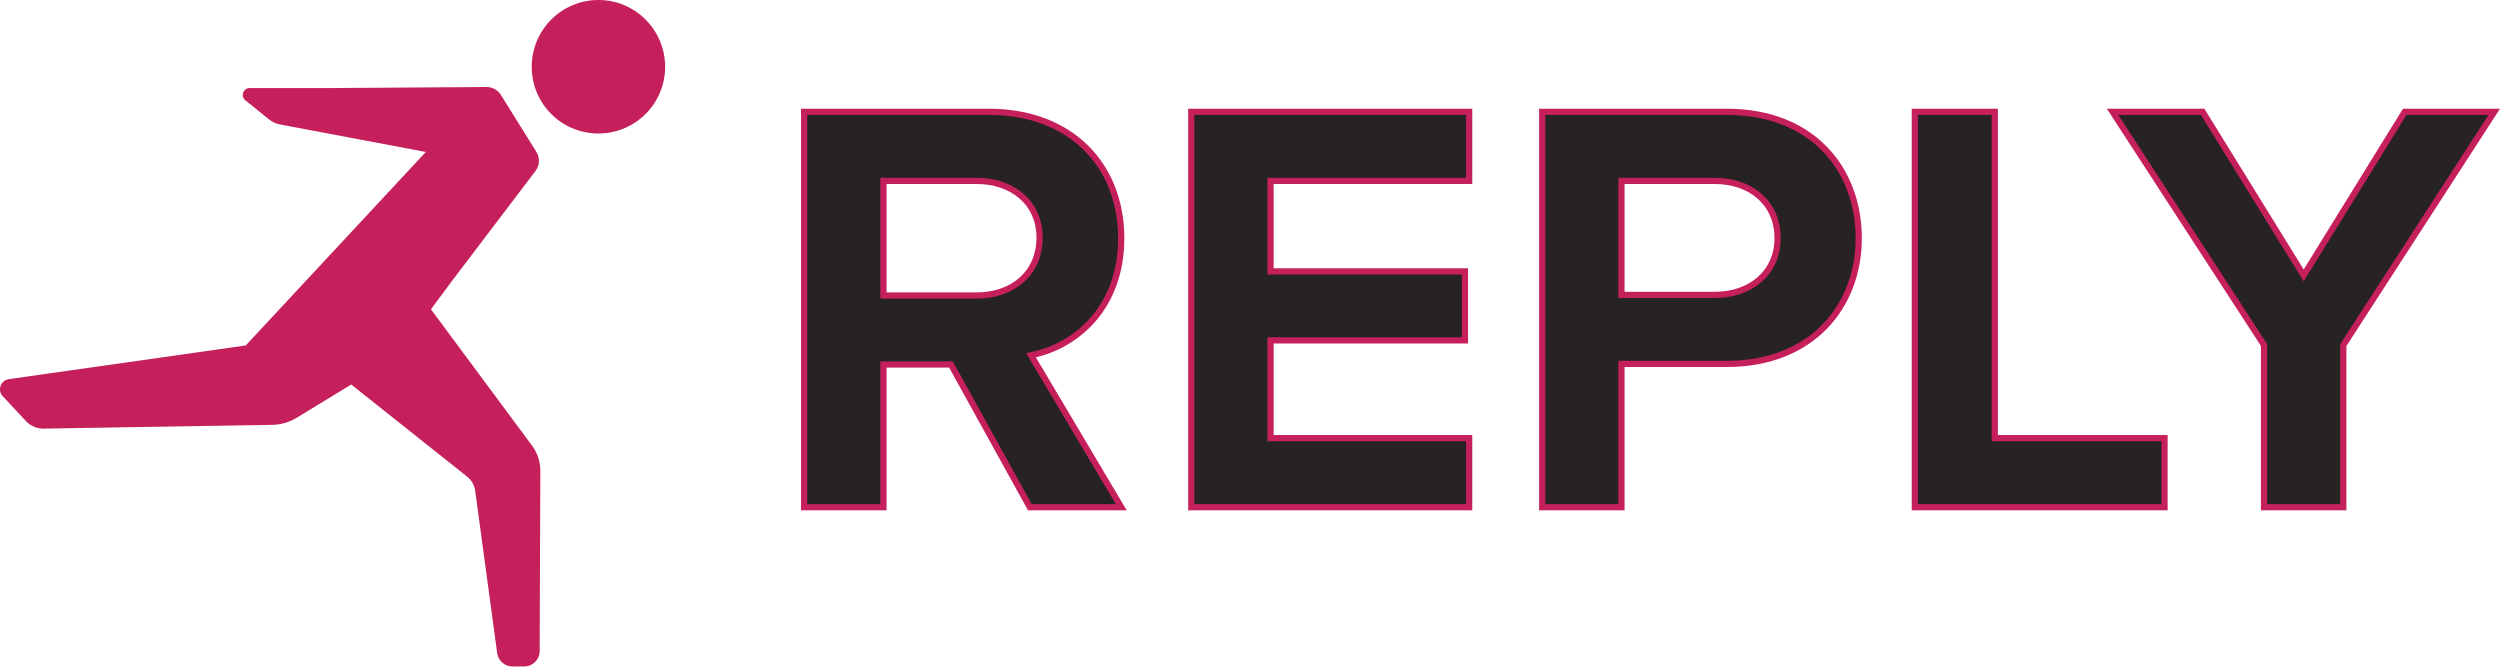
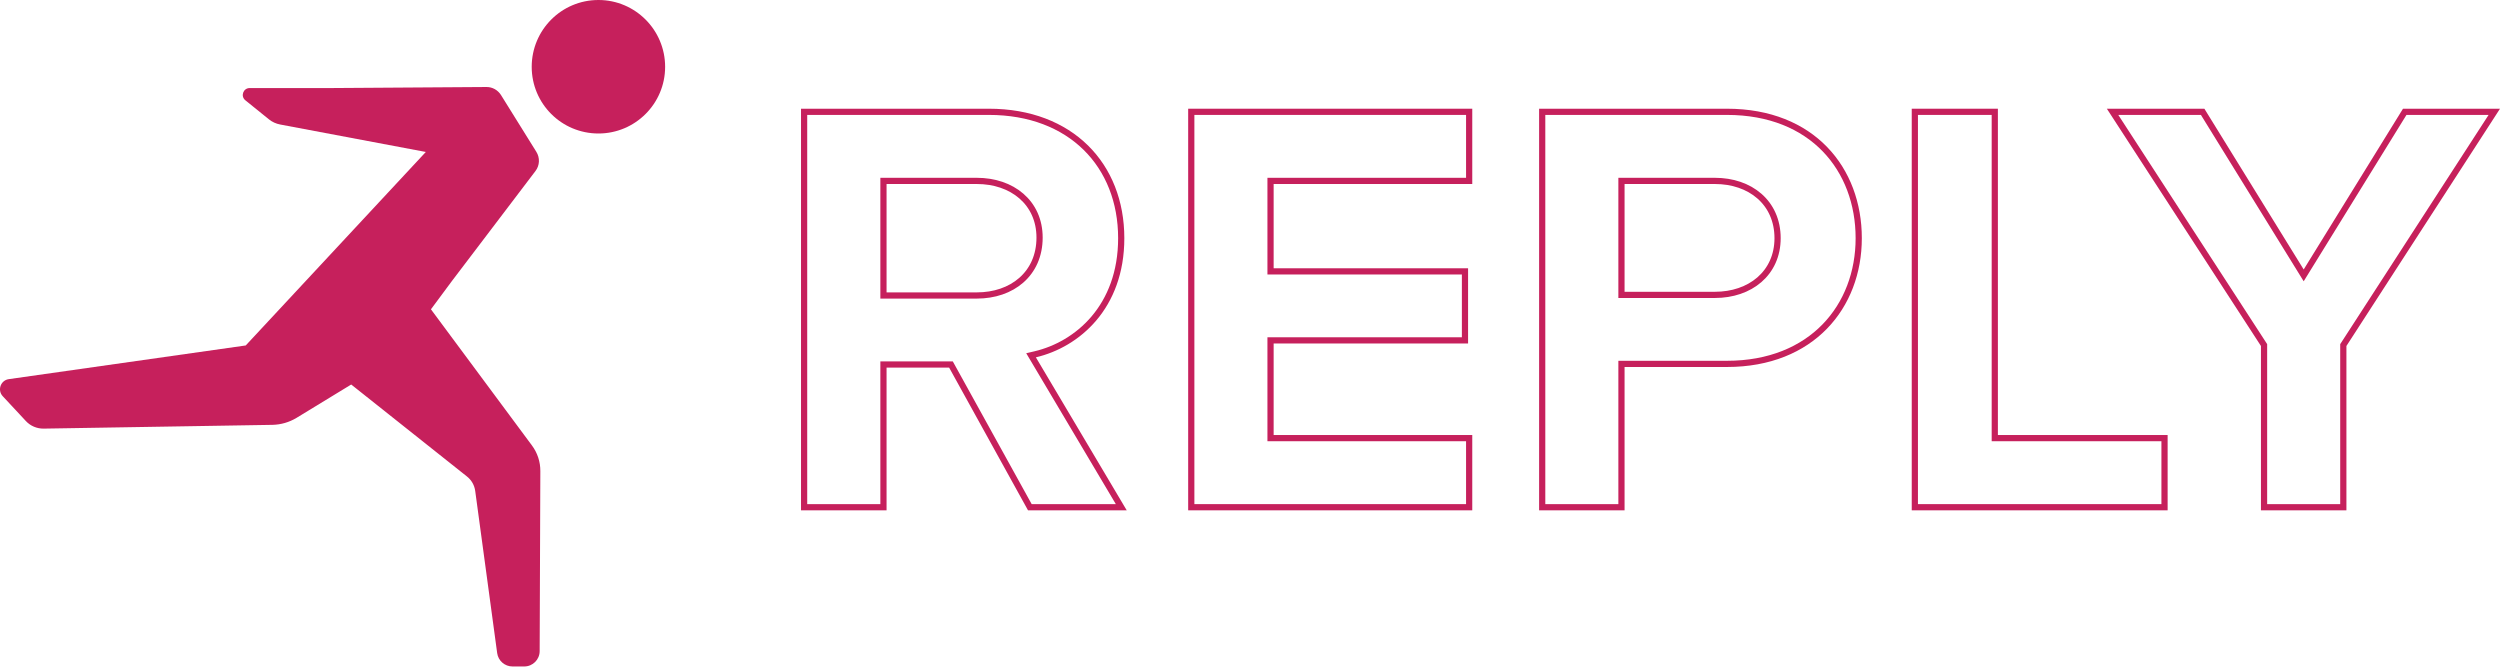
<svg xmlns="http://www.w3.org/2000/svg" width="403" height="108" viewBox="0 0 403 108" fill="none">
  <path fill-rule="evenodd" clip-rule="evenodd" d="M96.471 0C90.52 0 85.711 4.822 85.711 10.774C85.711 16.712 90.52 21.52 96.471 21.52C102.396 21.52 107.218 16.712 107.218 10.774C107.218 4.822 102.396 0 96.471 0Z" fill="#C6205C" />
  <path fill-rule="evenodd" clip-rule="evenodd" d="M72.871 45.272L86.318 27.568C87.007 26.673 87.062 25.433 86.455 24.468L80.752 15.306C80.242 14.507 79.36 14.011 78.409 14.025L53.776 14.191H40.261C39.2 14.191 38.731 15.513 39.558 16.174L43.347 19.233C43.87 19.66 44.504 19.949 45.179 20.073L68.641 24.496L39.613 55.687L1.423 61.116C0.1 61.295 -0.465 62.907 0.444 63.871L4.178 67.88C4.908 68.665 5.955 69.106 7.03 69.093L43.911 68.486C45.275 68.459 46.612 68.073 47.783 67.37L56.614 61.984L75.255 76.794C75.999 77.373 76.481 78.213 76.605 79.15L80.145 105.285C80.311 106.511 81.372 107.434 82.612 107.434H84.513C85.877 107.434 86.993 106.332 86.993 104.955L87.103 75.954C87.117 74.452 86.635 72.992 85.739 71.793L69.468 49.86L72.871 45.272Z" fill="#C6205C" />
-   <path d="M142.914 29.162H142.414V29.662V47.132V47.632H142.914H157.463C160.283 47.632 162.811 46.775 164.642 45.163C166.48 43.546 167.579 41.198 167.579 38.301C167.579 35.487 166.476 33.188 164.639 31.599C162.809 30.015 160.282 29.162 157.463 29.162H142.914ZM142.414 59.256V81.764H129.623V18.025H159.406C166.038 18.025 171.365 20.194 175.031 23.802C178.698 27.41 180.742 32.495 180.742 38.397C180.742 49.49 173.655 55.523 166.869 57.116L166.205 57.272L166.553 57.858L180.75 81.764H166.01L153.437 59.014L153.294 58.756H152.999H142.914H142.414V59.256Z" fill="#282323" stroke="#C6205C" />
-   <path d="M205.311 70.626H236.829V81.764H192.034V18.025H236.829V29.162H205.311H204.811V29.662V43.247V43.747H205.311H236.154V54.87H205.311H204.811V55.37V70.126V70.626H205.311Z" fill="#282323" stroke="#C6205C" />
-   <path d="M261.88 29.162H261.38V29.662V47.035V47.535H261.88H276.443C279.263 47.535 281.786 46.678 283.613 45.093C285.446 43.502 286.546 41.203 286.546 38.397C286.546 35.539 285.448 33.215 283.614 31.612C281.787 30.016 279.262 29.162 276.443 29.162H261.88ZM261.38 59.159V81.764H248.603V18.025H278.385C285.301 18.025 290.6 20.358 294.171 24.046C297.746 27.738 299.626 32.826 299.626 38.397C299.626 43.91 297.724 48.97 294.136 52.65C290.552 56.326 285.252 58.659 278.385 58.659H261.88H261.38V59.159Z" fill="#282323" stroke="#C6205C" />
-   <path d="M322.059 70.626H348.921V81.764H308.672V18.025H321.559V70.126V70.626H322.059Z" fill="#282323" stroke="#C6205C" />
-   <path d="M377.742 55.77V81.764H364.965V55.77V55.622L364.884 55.498L340.546 18.025H355.066L370.928 43.702L371.354 44.391L371.779 43.702L387.642 18.025H402.081L377.823 55.498L377.742 55.622V55.77Z" fill="#282323" stroke="#C6205C" />
+   <path d="M142.914 29.162H142.414V29.662V47.132V47.632H142.914H157.463C160.283 47.632 162.811 46.775 164.642 45.163C166.48 43.546 167.579 41.198 167.579 38.301C167.579 35.487 166.476 33.188 164.639 31.599C162.809 30.015 160.282 29.162 157.463 29.162H142.914ZM142.414 59.256V81.764H129.623V18.025H159.406C166.038 18.025 171.365 20.194 175.031 23.802C178.698 27.41 180.742 32.495 180.742 38.397C180.742 49.49 173.655 55.523 166.869 57.116L166.205 57.272L166.553 57.858L180.75 81.764H166.01L153.437 59.014L153.294 58.756H152.999H142.914H142.414V59.256Z" stroke="#C6205C" />
+   <path d="M205.311 70.626H236.829V81.764H192.034V18.025H236.829V29.162H205.311H204.811V29.662V43.247V43.747H205.311H236.154V54.87H205.311H204.811V55.37V70.126V70.626H205.311Z" stroke="#C6205C" />
+   <path d="M261.88 29.162H261.38V29.662V47.035V47.535H261.88H276.443C279.263 47.535 281.786 46.678 283.613 45.093C285.446 43.502 286.546 41.203 286.546 38.397C286.546 35.539 285.448 33.215 283.614 31.612C281.787 30.016 279.262 29.162 276.443 29.162H261.88ZM261.38 59.159V81.764H248.603V18.025H278.385C285.301 18.025 290.6 20.358 294.171 24.046C297.746 27.738 299.626 32.826 299.626 38.397C299.626 43.91 297.724 48.97 294.136 52.65C290.552 56.326 285.252 58.659 278.385 58.659H261.88H261.38V59.159Z" stroke="#C6205C" />
+   <path d="M322.059 70.626H348.921V81.764H308.672V18.025H321.559V70.126V70.626H322.059Z" stroke="#C6205C" />
+   <path d="M377.742 55.77V81.764H364.965V55.77V55.622L364.884 55.498L340.546 18.025H355.066L370.928 43.702L371.354 44.391L371.779 43.702L387.642 18.025H402.081L377.823 55.498L377.742 55.622V55.77Z" stroke="#C6205C" />
</svg>
